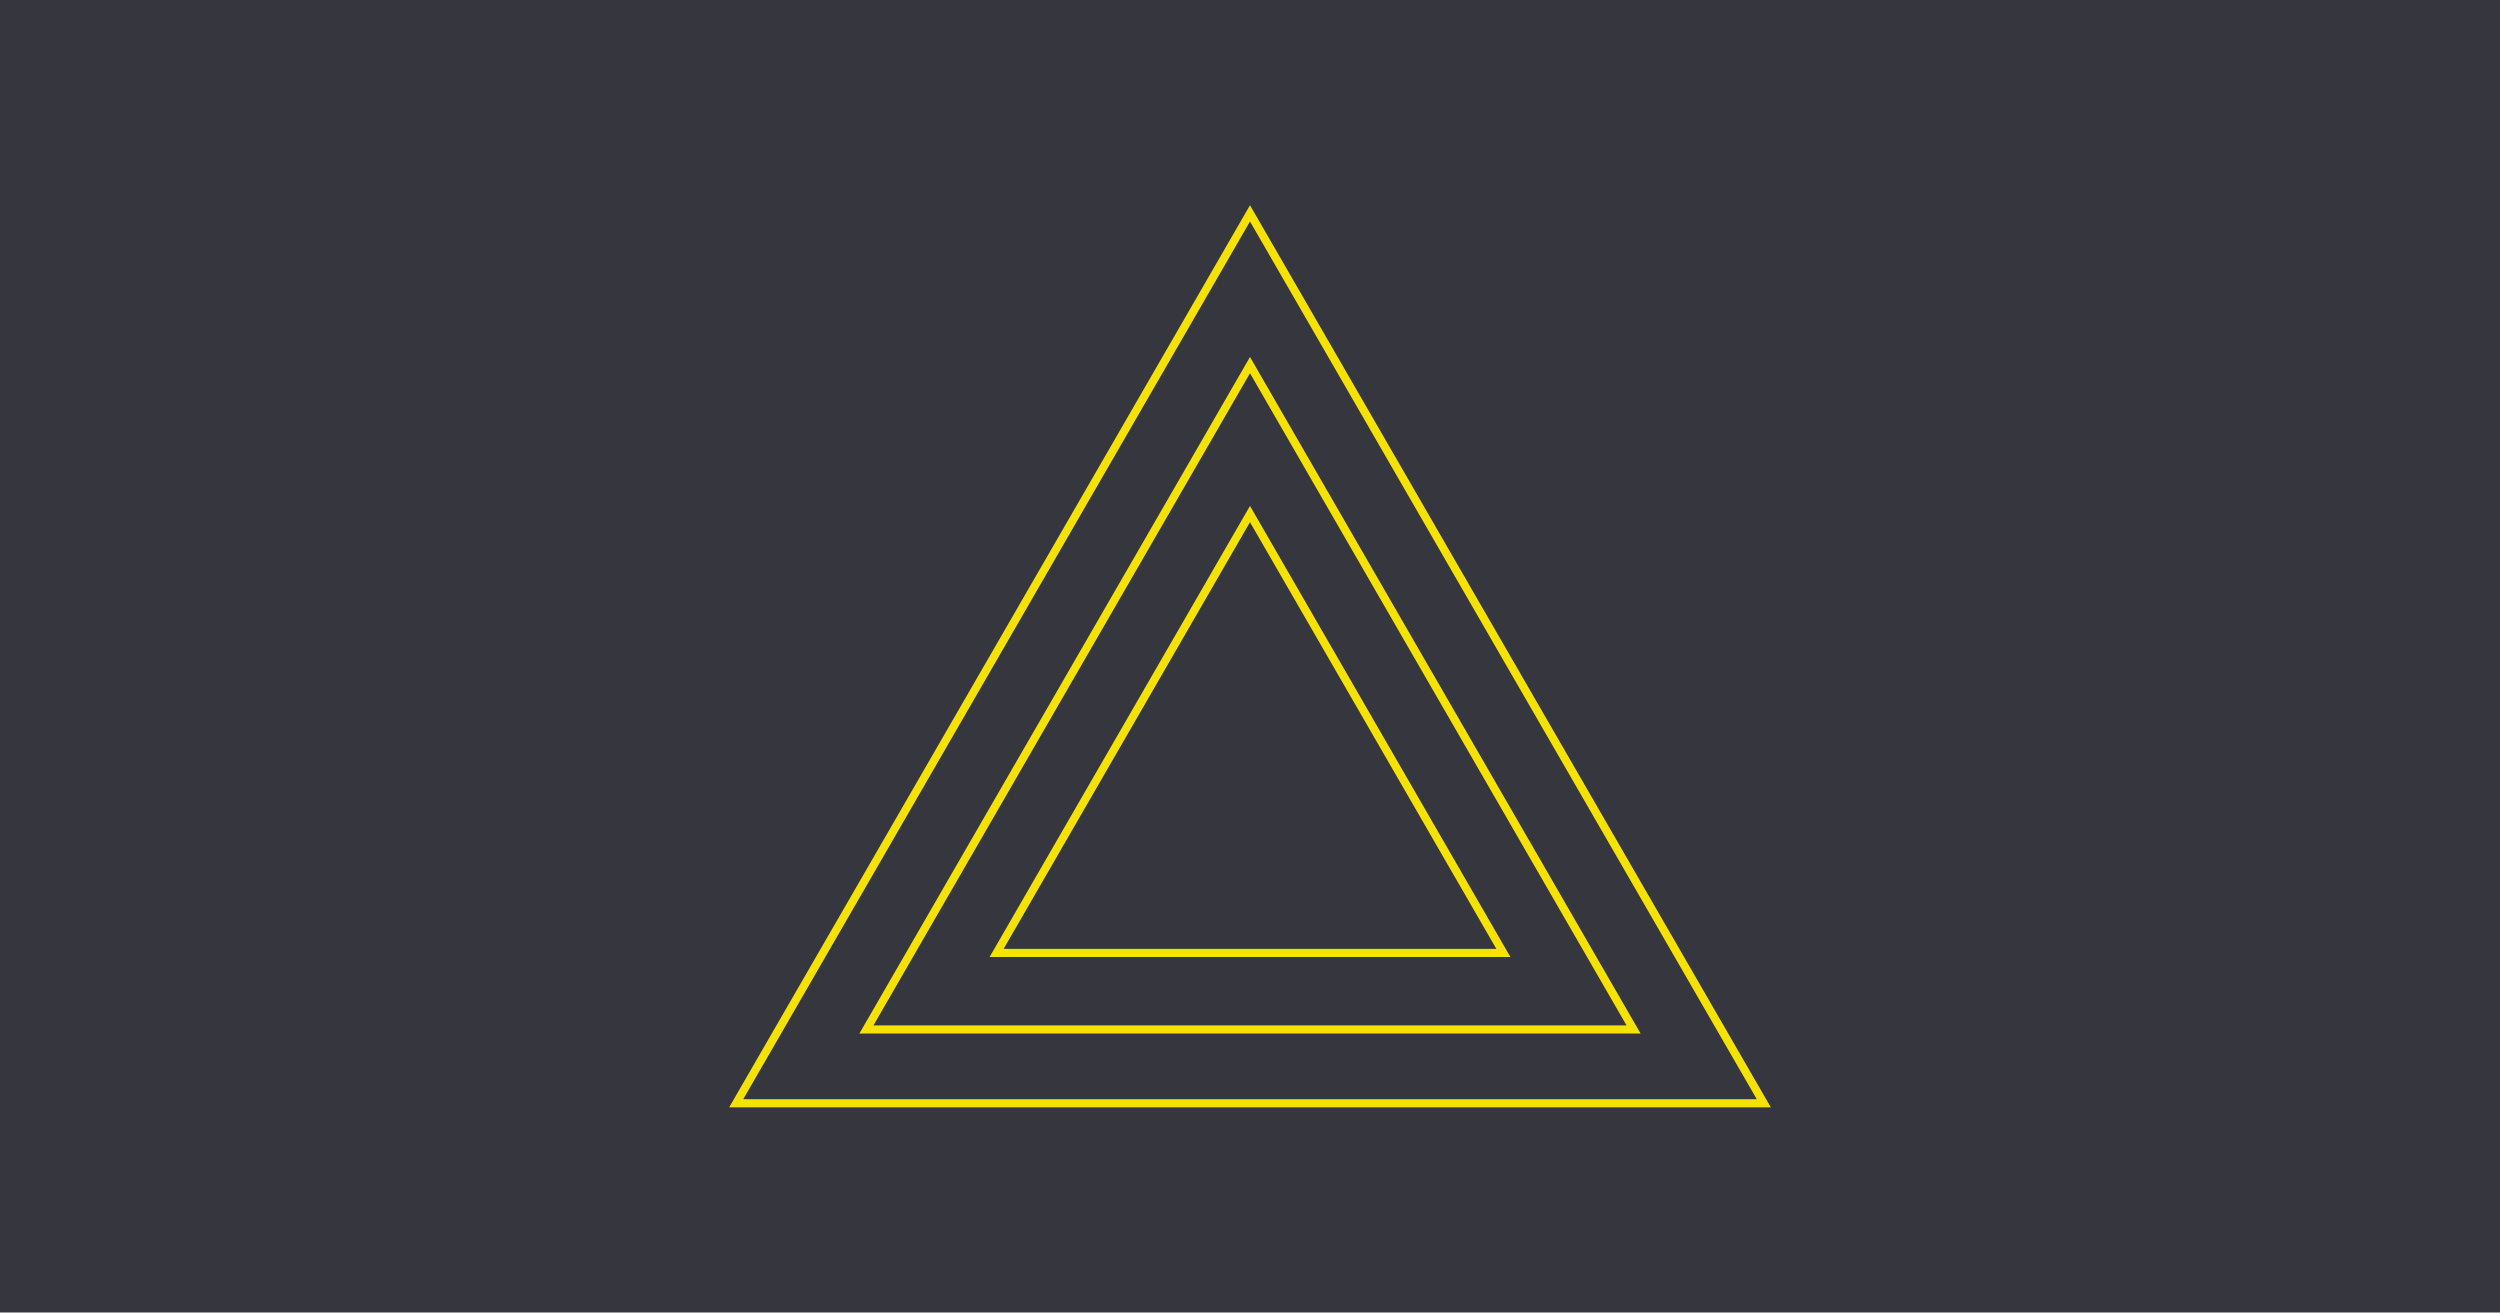
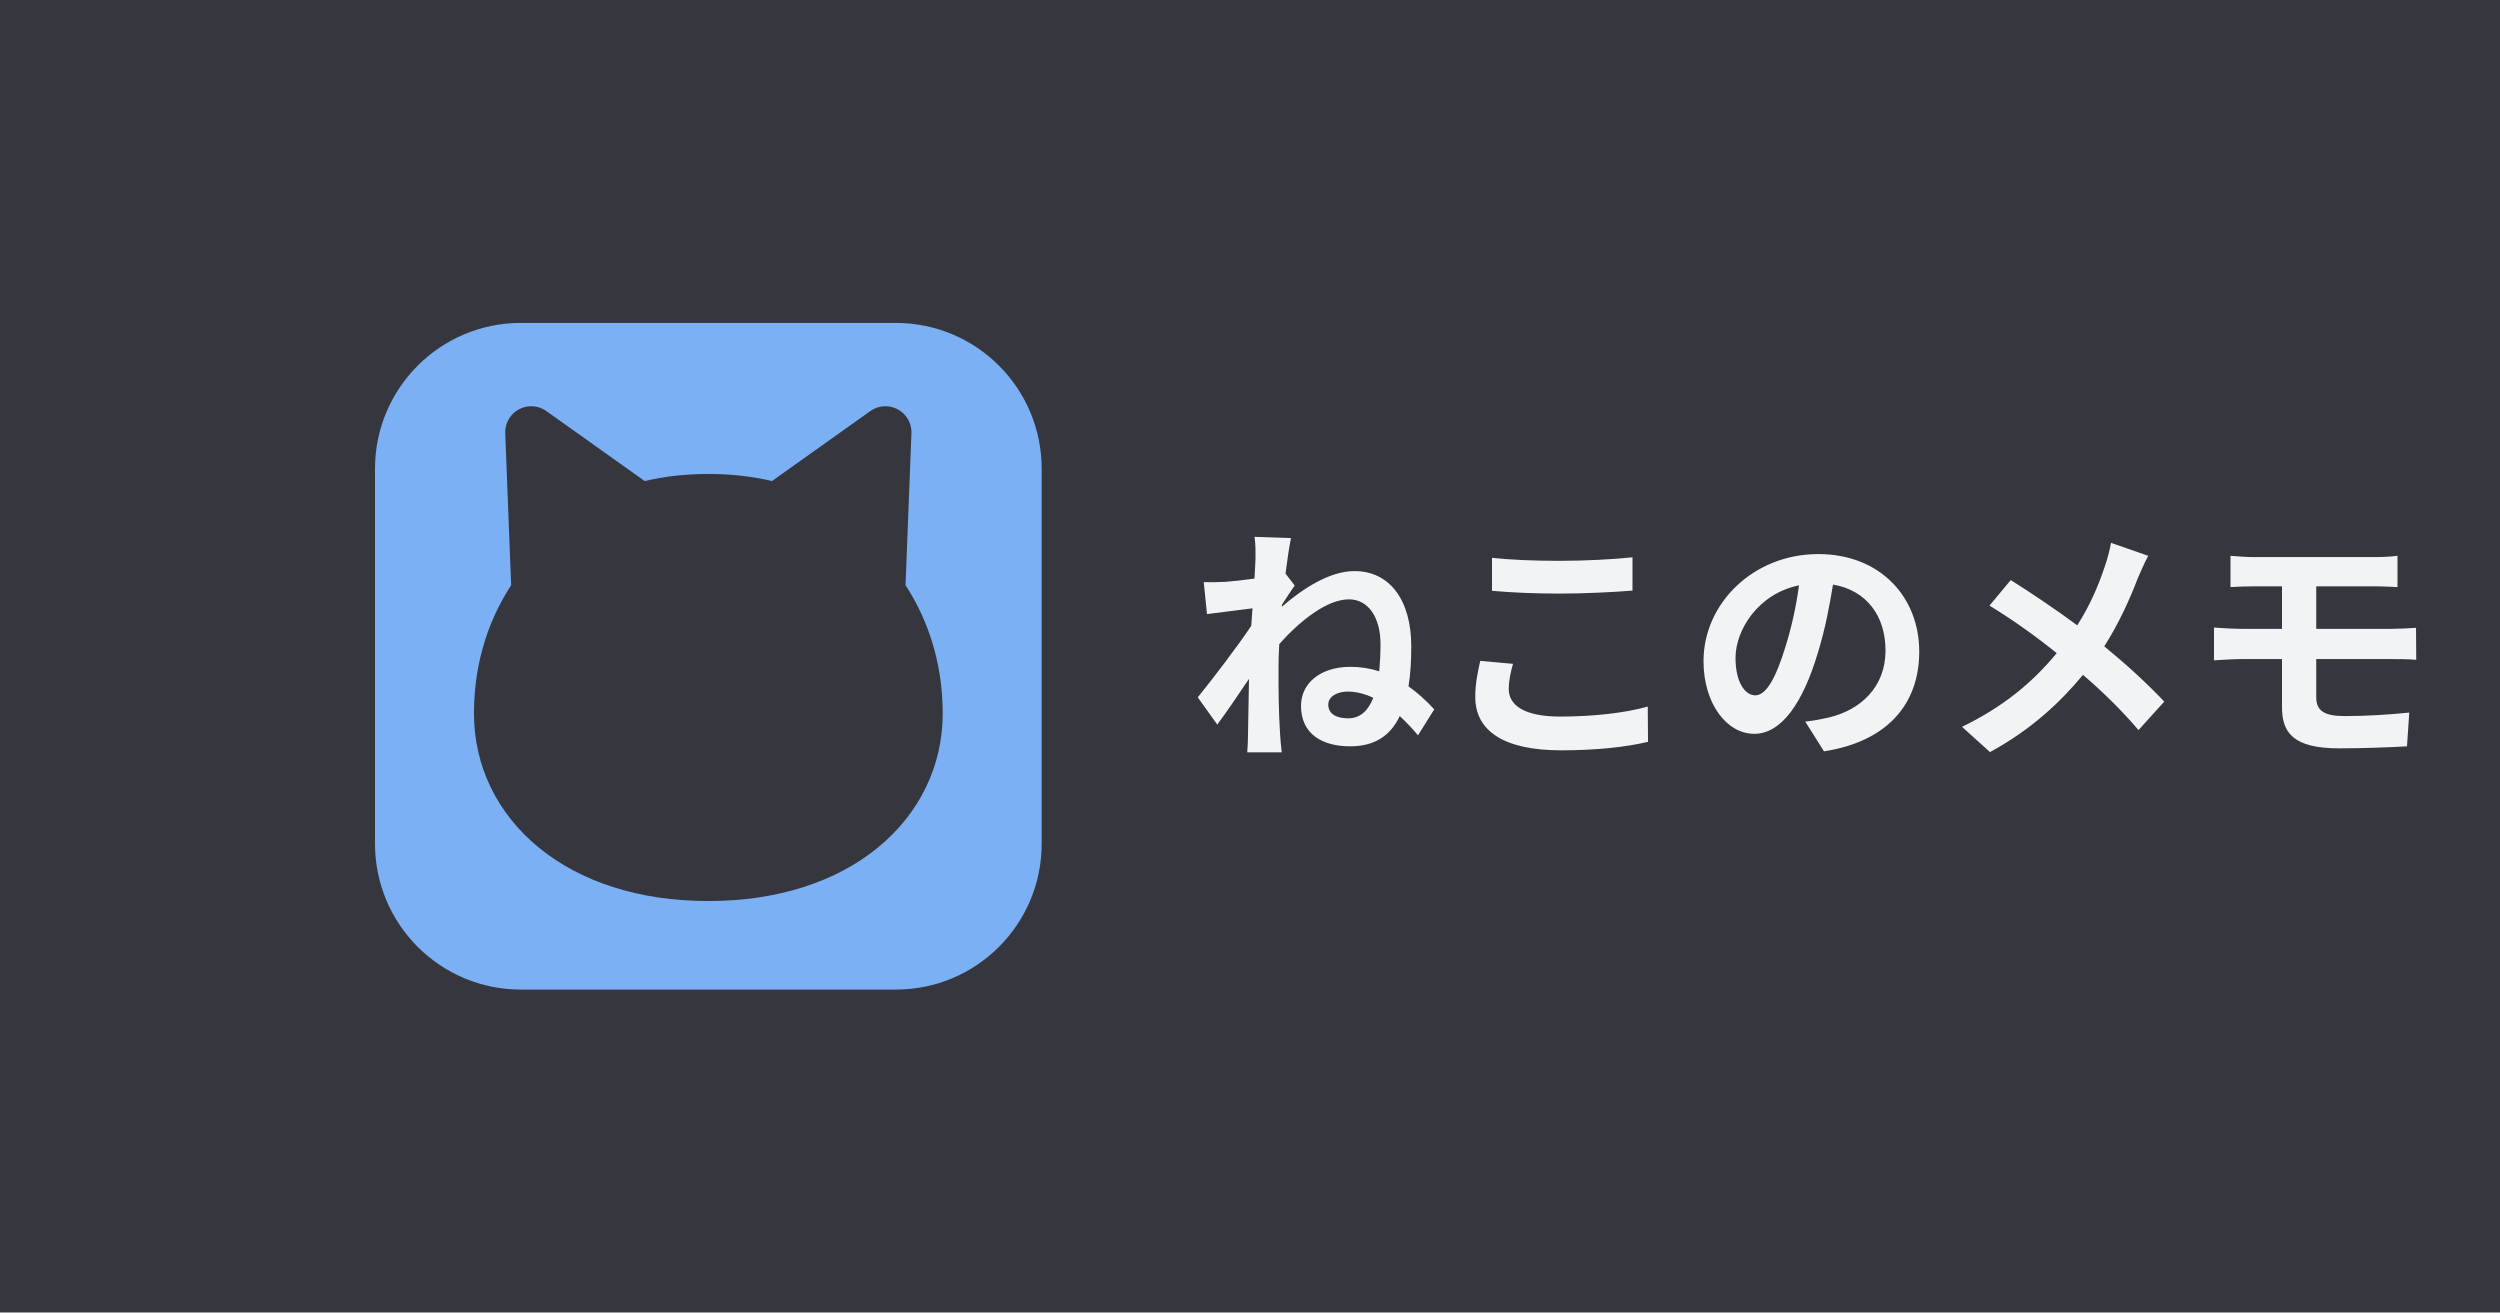
- <svg xmlns="http://www.w3.org/2000/svg" id="_レイヤー_1" version="1.1" viewBox="0 0 1200 630">
-   <defs>
-     <style>
-       .st0 {
-         fill: #f6e200;
-       }
- 
-       .st1 {
-         fill: #36373e;
-       }
-     </style>
-   </defs>
-   <rect class="st1" width="1200" height="630" />
-   <path class="st0" d="M600,106.31l243.24,421.29h-486.48l243.24-421.29M600,98.5l-250,433.01h500l-250-433.01h0Z" />
-   <path class="st0" d="M600,179.16l180.74,313.04h-361.49l180.74-313.04M600,171.34l-187.5,324.76h375l-187.5-324.76h0Z" />
-   <path class="st0" d="M600,250.65l118.24,204.8h-236.49l118.24-204.8M600,242.83l-125,216.53h250l-125-216.53h0Z" />
+ <svg xmlns="http://www.w3.org/2000/svg" width="1200" height="630" viewBox="0 0 1200 630">
+   <rect width="1200" height="630" fill="#36373e" />
+   <g transform="translate(180 155) scale(5)">
+     <rect width="64" height="64" rx="14" fill="#7bb0f4" />
+     <path d="M32 53C19.5 53 12 46 12 37.5c0-4.6 1.4-8.5 3.6-11.6L15 10.5l10.4 7.4c2-.6 4.2-.9 6.6-.9s4.6.3 6.6.9l10.4-7.4-.6 15.4c2.2 3.1 3.6 7 3.6 11.6C52 46 44.5 53 32 53z" fill="#36373e" stroke="#36373e" stroke-width="5" stroke-linejoin="round" />
+   </g>
+   <text x="570" y="355" font-family="Yu Gothic UI, Yu Gothic, Meiryo, Noto Sans JP, sans-serif" font-size="120" font-weight="700" fill="#f2f3f5">ねこのメモ</text>
</svg>
